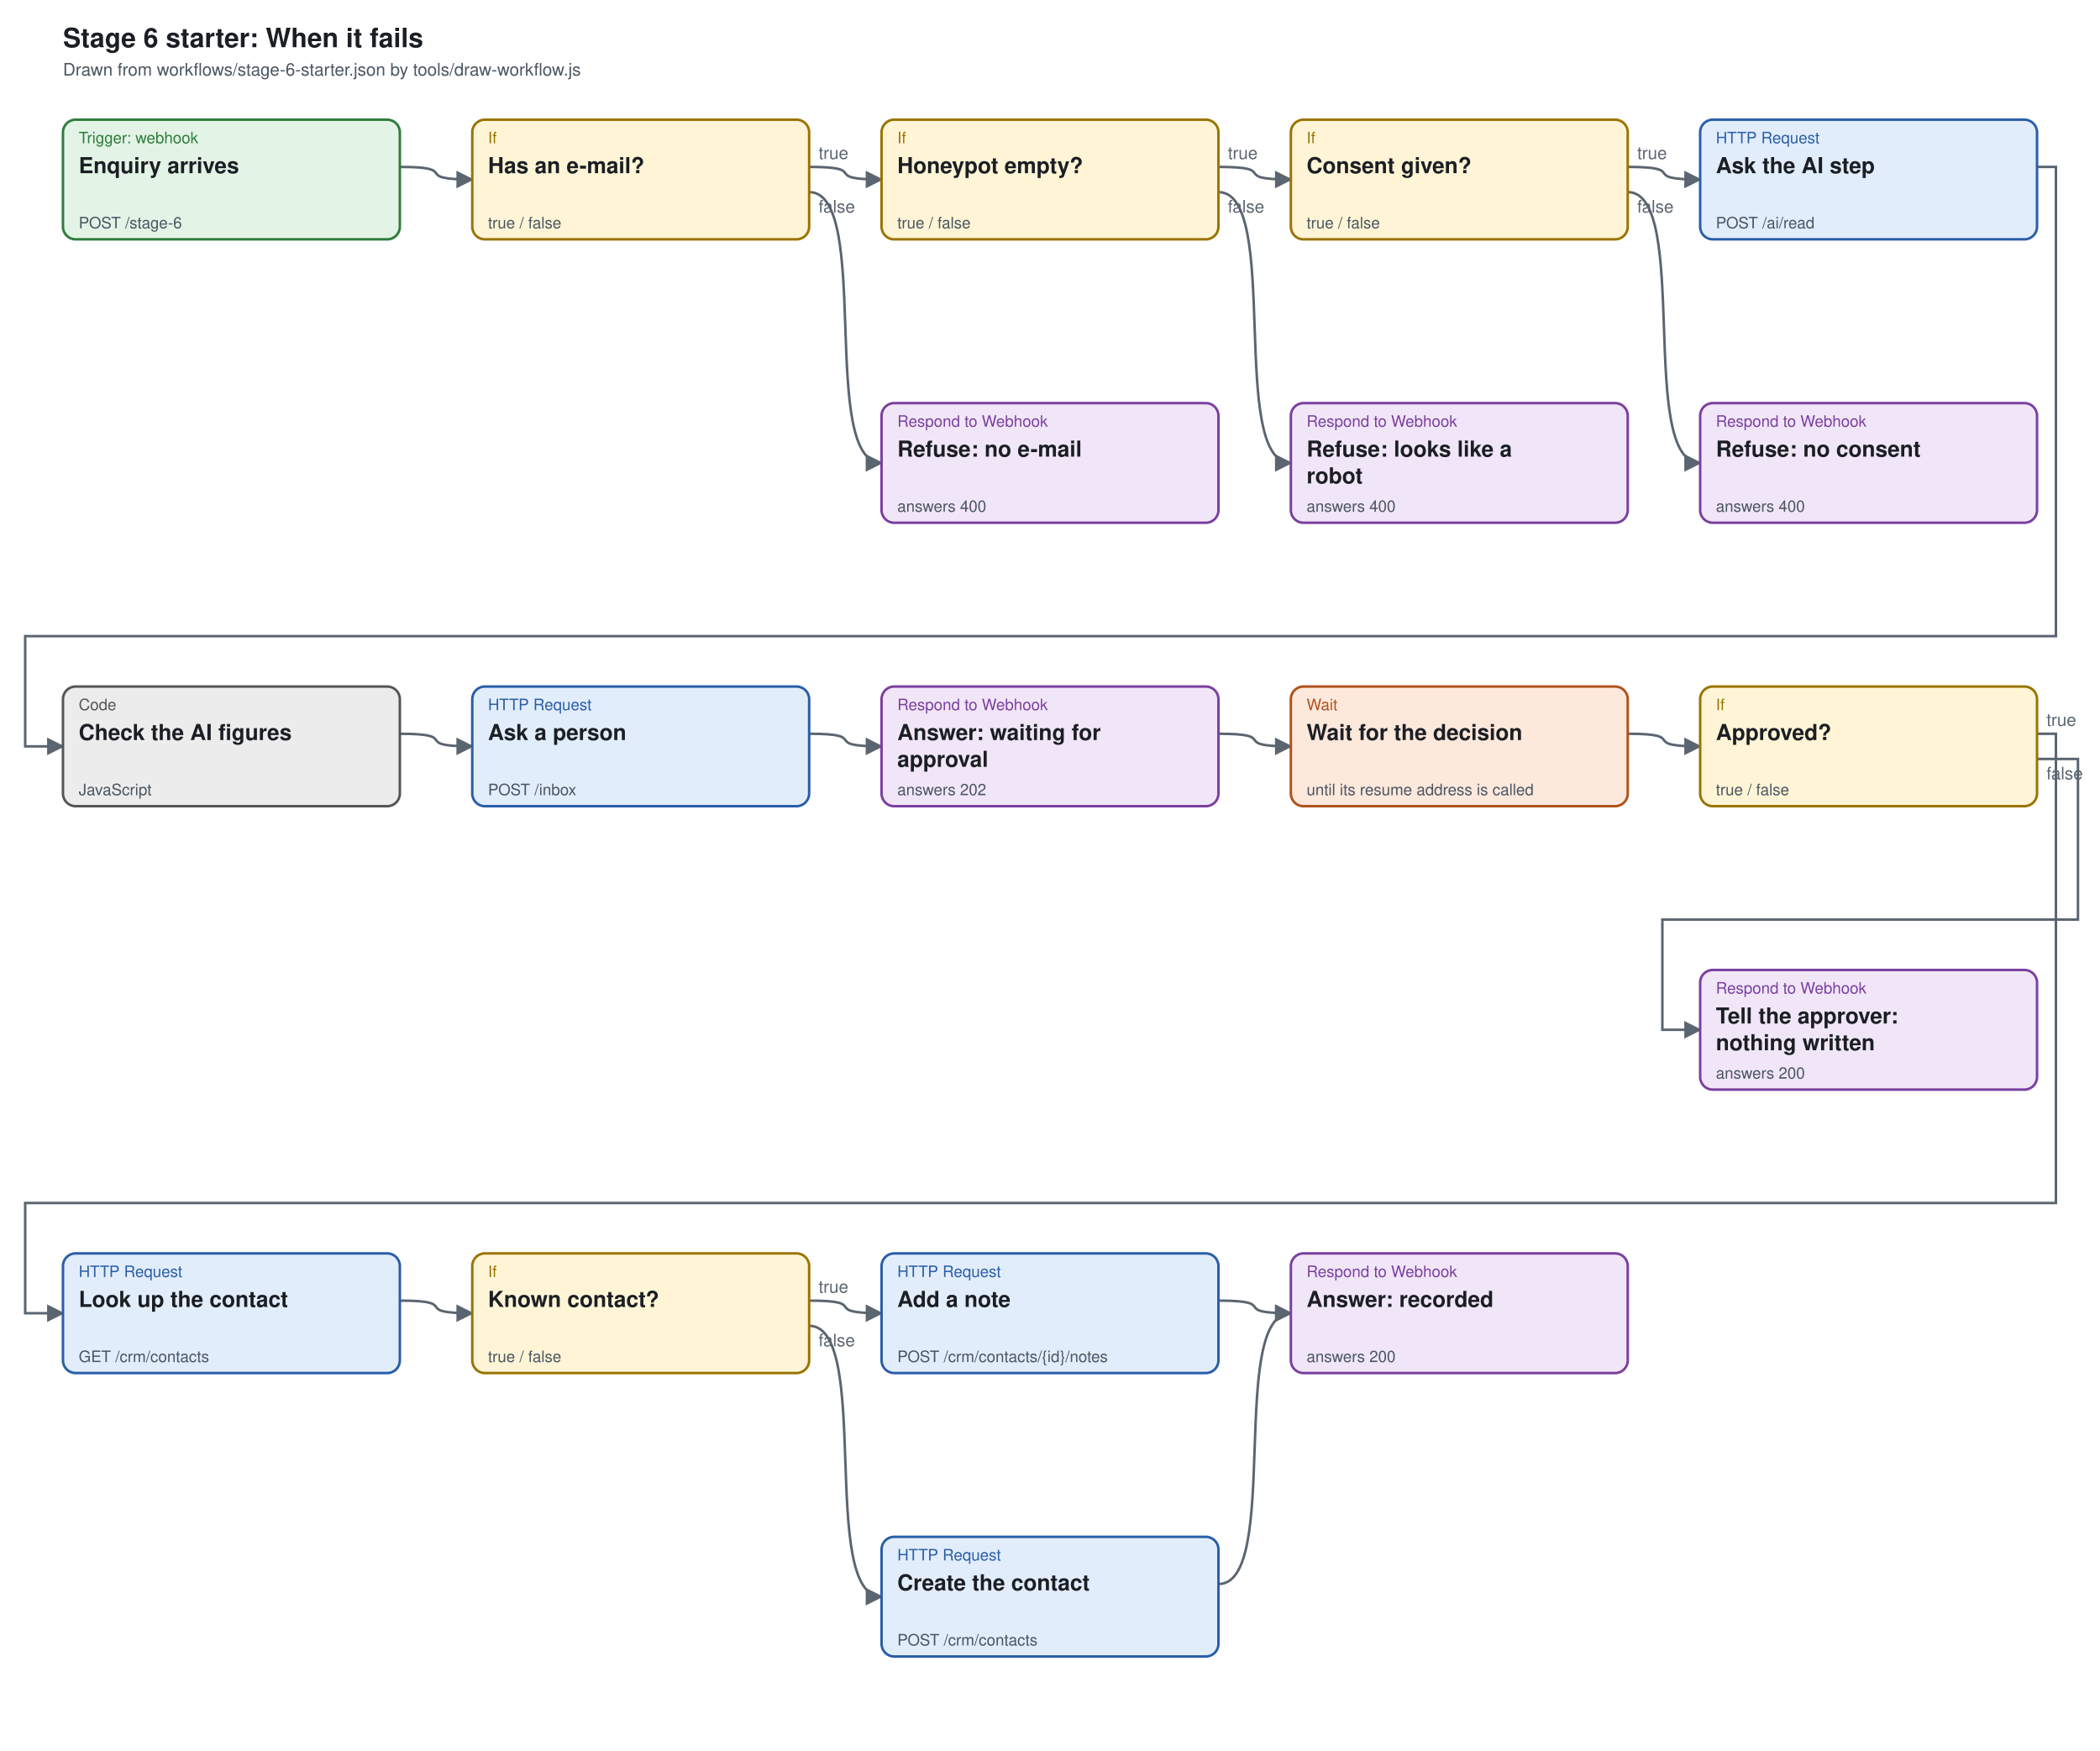
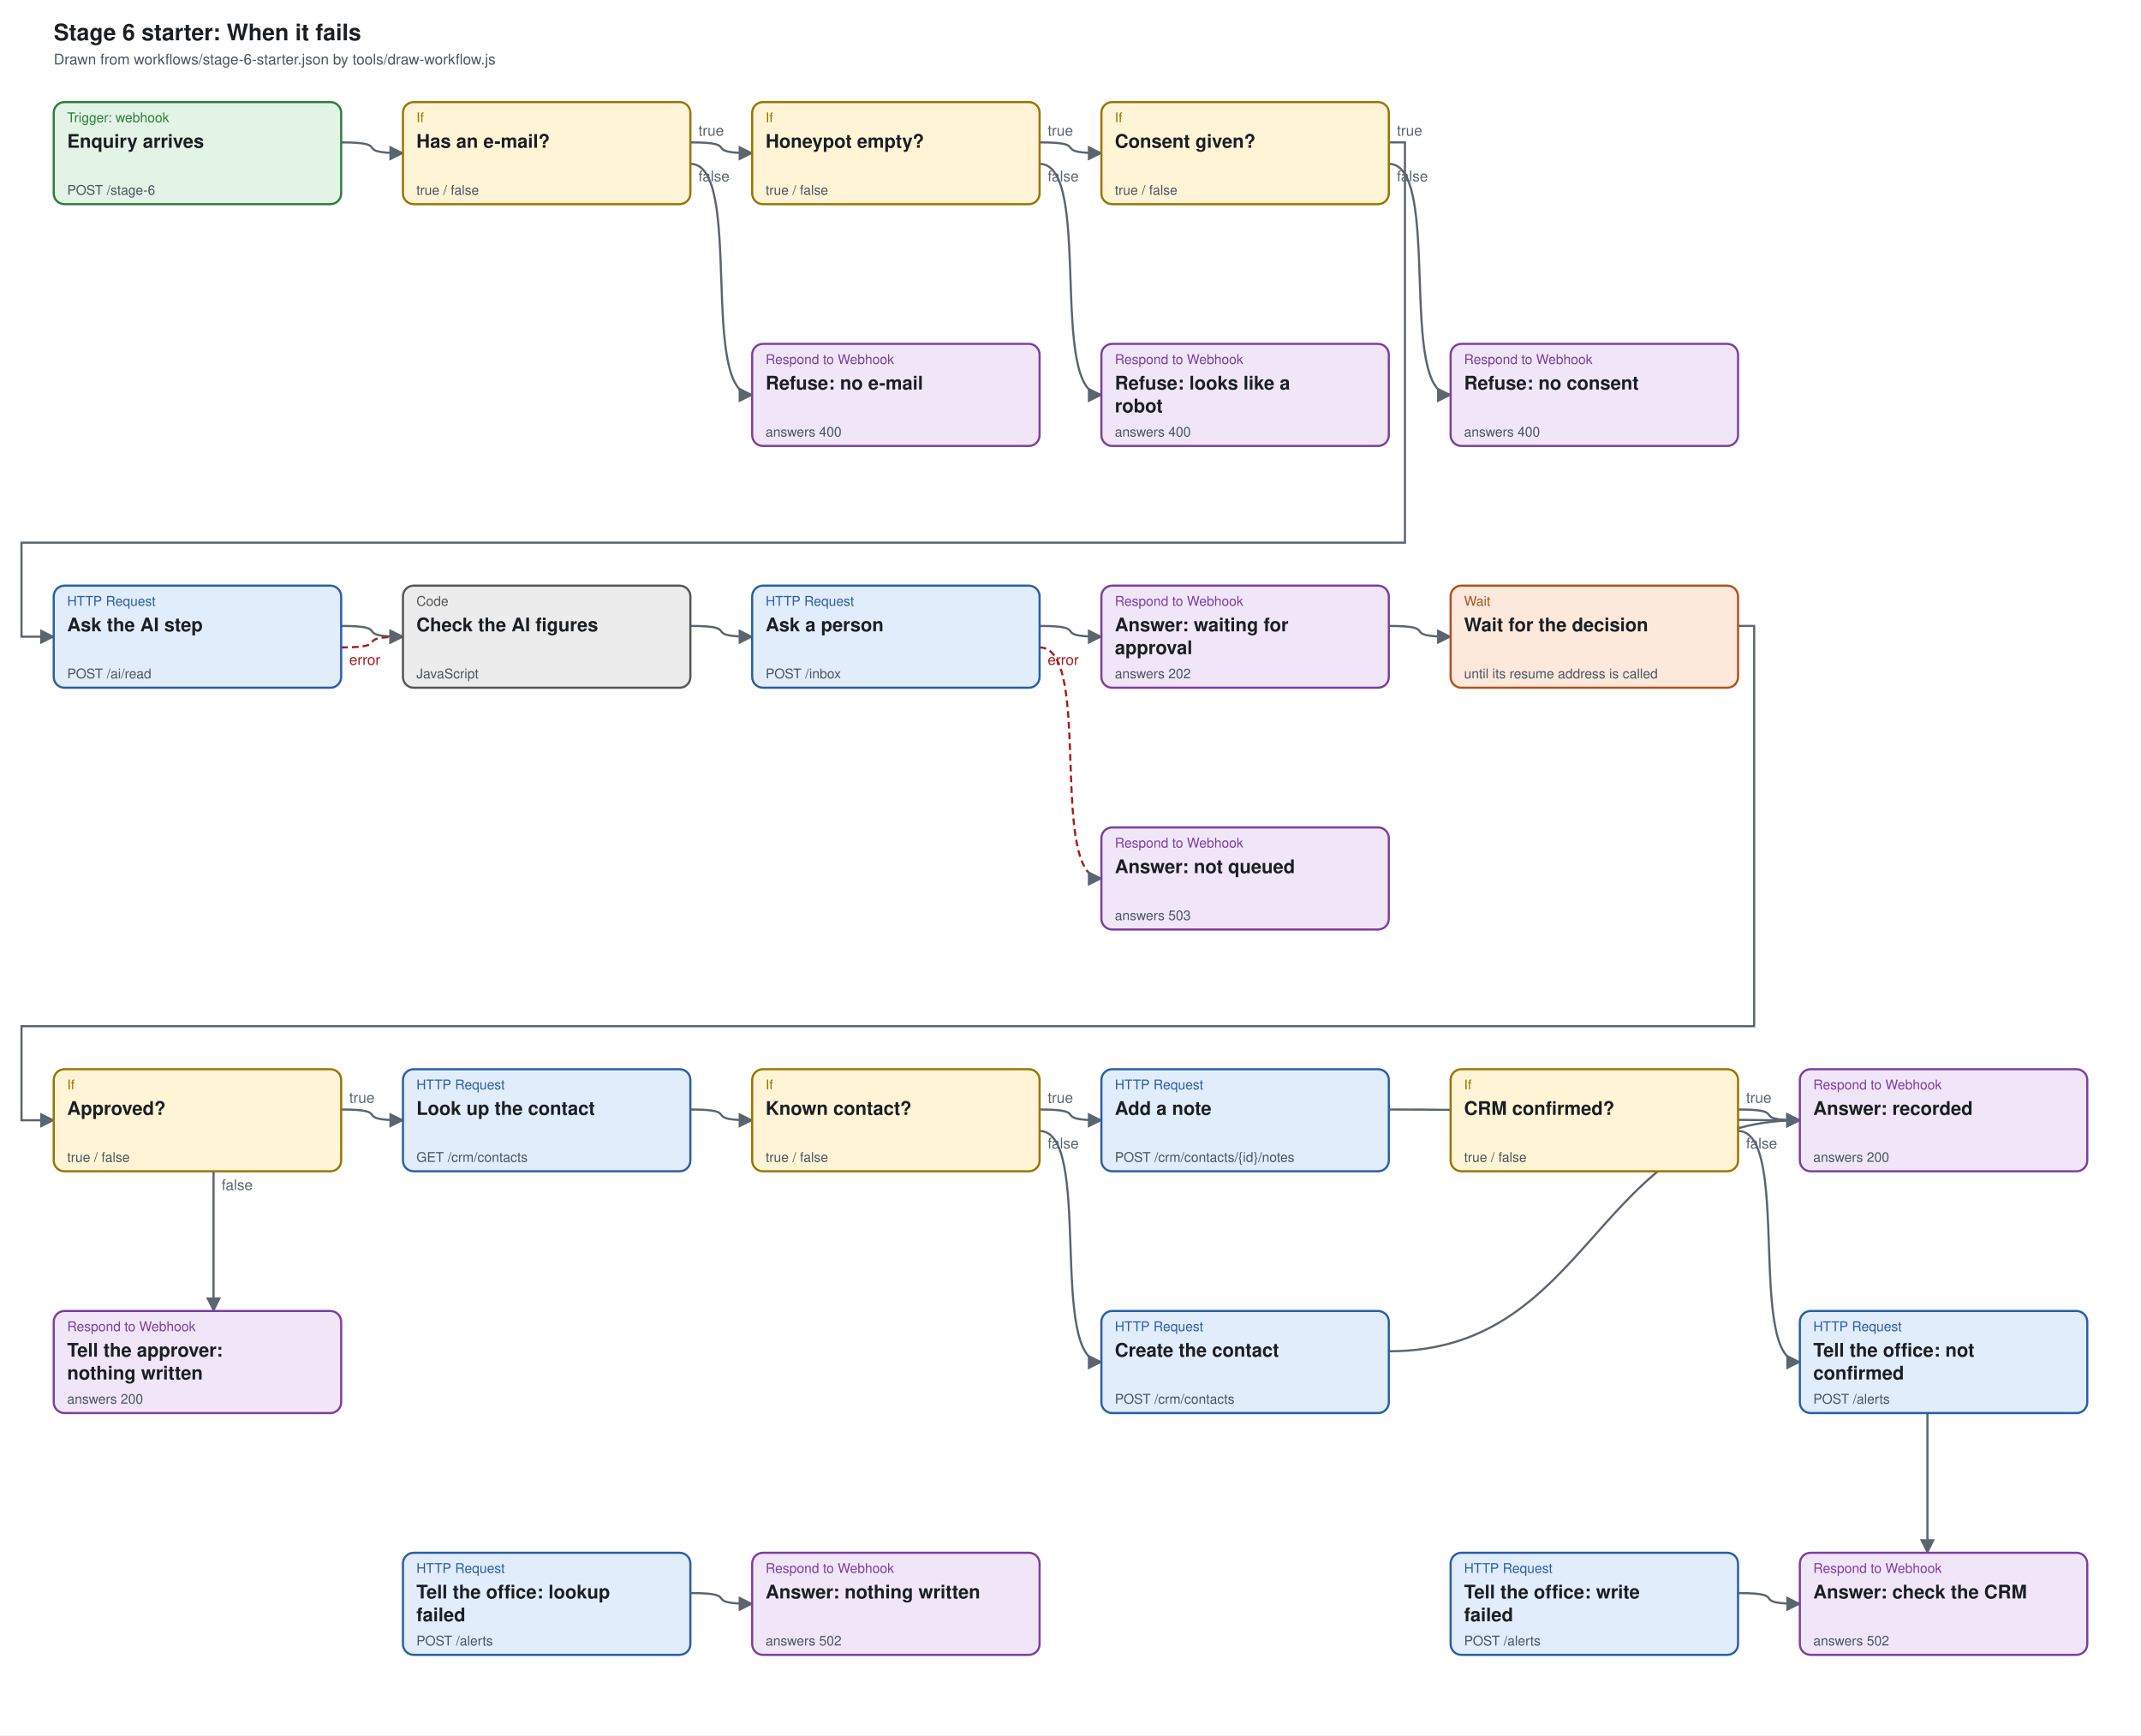
- <svg xmlns="http://www.w3.org/2000/svg" width="1334" height="1112" viewBox="0 0 1334 1112" role="img" aria-labelledby="t d" font-family="Helvetica, Arial, sans-serif">
+ <svg xmlns="http://www.w3.org/2000/svg" width="1594" height="1292" viewBox="0 0 1594 1292" role="img" aria-labelledby="t d" font-family="Helvetica, Arial, sans-serif">
  <defs>
    <marker id="arrow" viewBox="0 0 10 10" refX="9" refY="5" markerWidth="7" markerHeight="7" orient="auto-start-reverse">
      <path d="M 0 0 L 10 5 L 0 10 z" fill="#5b6570" />
    </marker>
  </defs>
-   <rect x="0" y="0" width="1334" height="1112" fill="#ffffff" />
+   <rect x="0" y="0" width="1594" height="1292" fill="#ffffff" />
  <text x="40" y="30" font-size="17" font-weight="bold" fill="#1b1f24">Stage 6 starter: When it fails</text>
  <text x="40" y="48" font-size="11" fill="#4a5561">Drawn from workflows/stage-6-starter.json by tools/draw-workflow.js</text>
  <path d="M 254 106 C 294 106, 260 114, 300 114" fill="none" stroke="#5b6570" stroke-width="1.6" marker-end="url(#arrow)" />
  <path d="M 514 106 C 554 106, 520 114, 560 114" fill="none" stroke="#5b6570" stroke-width="1.6" marker-end="url(#arrow)" />
  <text x="520" y="101" font-size="11" fill="#5b6570">true</text>
  <path d="M 514 122 C 554 122, 520 294, 560 294" fill="none" stroke="#5b6570" stroke-width="1.6" marker-end="url(#arrow)" />
  <text x="520" y="135" font-size="11" fill="#5b6570">false</text>
  <path d="M 774 106 C 814 106, 780 114, 820 114" fill="none" stroke="#5b6570" stroke-width="1.6" marker-end="url(#arrow)" />
  <text x="780" y="101" font-size="11" fill="#5b6570">true</text>
  <path d="M 774 122 C 814 122, 780 294, 820 294" fill="none" stroke="#5b6570" stroke-width="1.6" marker-end="url(#arrow)" />
  <text x="780" y="135" font-size="11" fill="#5b6570">false</text>
-   <path d="M 1034 106 C 1074 106, 1040 114, 1080 114" fill="none" stroke="#5b6570" stroke-width="1.6" marker-end="url(#arrow)" />
+   <path d="M 1034 106 L 1046 106 L 1046 404 L 16 404 L 16 474 L 40 474" fill="none" stroke="#5b6570" stroke-width="1.6" marker-end="url(#arrow)" />
  <text x="1040" y="101" font-size="11" fill="#5b6570">true</text>
  <path d="M 1034 122 C 1074 122, 1040 294, 1080 294" fill="none" stroke="#5b6570" stroke-width="1.6" marker-end="url(#arrow)" />
  <text x="1040" y="135" font-size="11" fill="#5b6570">false</text>
-   <path d="M 1294 106 L 1306 106 L 1306 404 L 16 404 L 16 474 L 40 474" fill="none" stroke="#5b6570" stroke-width="1.6" marker-end="url(#arrow)" />
  <path d="M 254 466 C 294 466, 260 474, 300 474" fill="none" stroke="#5b6570" stroke-width="1.6" marker-end="url(#arrow)" />
+   <path d="M 254 482 C 294 482, 260 474, 300 474" fill="none" stroke="#a12121" stroke-width="1.6" stroke-dasharray="5 3" marker-end="url(#arrow)" />
+   <text x="260" y="495" font-size="11" fill="#a12121">error</text>
  <path d="M 514 466 C 554 466, 520 474, 560 474" fill="none" stroke="#5b6570" stroke-width="1.6" marker-end="url(#arrow)" />
  <path d="M 774 466 C 814 466, 780 474, 820 474" fill="none" stroke="#5b6570" stroke-width="1.6" marker-end="url(#arrow)" />
+   <path d="M 774 482 C 814 482, 780 654, 820 654" fill="none" stroke="#a12121" stroke-width="1.6" stroke-dasharray="5 3" marker-end="url(#arrow)" />
+   <text x="780" y="495" font-size="11" fill="#a12121">error</text>
  <path d="M 1034 466 C 1074 466, 1040 474, 1080 474" fill="none" stroke="#5b6570" stroke-width="1.6" marker-end="url(#arrow)" />
  <path d="M 1294 466 L 1306 466 L 1306 764 L 16 764 L 16 834 L 40 834" fill="none" stroke="#5b6570" stroke-width="1.6" marker-end="url(#arrow)" />
-   <text x="1300" y="461" font-size="11" fill="#5b6570">true</text>
-   <path d="M 1294 482 L 1320 482 L 1320 584 L 1056 584 L 1056 654 L 1080 654" fill="none" stroke="#5b6570" stroke-width="1.6" marker-end="url(#arrow)" />
-   <text x="1300" y="495" font-size="11" fill="#5b6570">false</text>
  <path d="M 254 826 C 294 826, 260 834, 300 834" fill="none" stroke="#5b6570" stroke-width="1.6" marker-end="url(#arrow)" />
+   <text x="260" y="821" font-size="11" fill="#5b6570">true</text>
+   <path d="M 159 872 L 159 976" fill="none" stroke="#5b6570" stroke-width="1.6" marker-end="url(#arrow)" />
+   <text x="165" y="886" font-size="11" fill="#5b6570">false</text>
  <path d="M 514 826 C 554 826, 520 834, 560 834" fill="none" stroke="#5b6570" stroke-width="1.6" marker-end="url(#arrow)" />
-   <text x="520" y="821" font-size="11" fill="#5b6570">true</text>
-   <path d="M 514 842 C 554 842, 520 1014, 560 1014" fill="none" stroke="#5b6570" stroke-width="1.6" marker-end="url(#arrow)" />
-   <text x="520" y="855" font-size="11" fill="#5b6570">false</text>
  <path d="M 774 826 C 814 826, 780 834, 820 834" fill="none" stroke="#5b6570" stroke-width="1.6" marker-end="url(#arrow)" />
-   <path d="M 774 1006 C 814 1006, 780 834, 820 834" fill="none" stroke="#5b6570" stroke-width="1.6" marker-end="url(#arrow)" />
+   <text x="780" y="821" font-size="11" fill="#5b6570">true</text>
+   <path d="M 774 842 C 814 842, 780 1014, 820 1014" fill="none" stroke="#5b6570" stroke-width="1.6" marker-end="url(#arrow)" />
+   <text x="780" y="855" font-size="11" fill="#5b6570">false</text>
+   <path d="M 1034 826 C 1187 826, 1187 834, 1340 834" fill="none" stroke="#5b6570" stroke-width="1.6" marker-end="url(#arrow)" />
+   <path d="M 1034 1006 C 1187 1006, 1187 834, 1340 834" fill="none" stroke="#5b6570" stroke-width="1.6" marker-end="url(#arrow)" />
+   <path d="M 1294 826 C 1334 826, 1300 834, 1340 834" fill="none" stroke="#5b6570" stroke-width="1.6" marker-end="url(#arrow)" />
+   <text x="1300" y="821" font-size="11" fill="#5b6570">true</text>
+   <path d="M 1294 842 C 1334 842, 1300 1014, 1340 1014" fill="none" stroke="#5b6570" stroke-width="1.6" marker-end="url(#arrow)" />
+   <text x="1300" y="855" font-size="11" fill="#5b6570">false</text>
+   <path d="M 1435 1052 L 1435 1156" fill="none" stroke="#5b6570" stroke-width="1.6" marker-end="url(#arrow)" />
+   <path d="M 514 1186 C 554 1186, 520 1194, 560 1194" fill="none" stroke="#5b6570" stroke-width="1.6" marker-end="url(#arrow)" />
+   <path d="M 1294 1186 C 1334 1186, 1300 1194, 1340 1194" fill="none" stroke="#5b6570" stroke-width="1.6" marker-end="url(#arrow)" />
  <g>
    <rect x="40" y="76" width="214" height="76" rx="8" fill="#e3f4e6" stroke="#2e7d3c" stroke-width="1.6" />
    <text x="50" y="91" font-size="10" fill="#2e7d3c">Trigger: webhook</text>
    <text x="50" y="110" font-size="14" font-weight="bold" fill="#1b1f24">Enquiry arrives</text>
    <text x="50" y="145" font-size="10" fill="#4a5561">POST /stage-6</text>
  </g>
  <g>
    <rect x="300" y="76" width="214" height="76" rx="8" fill="#fff5d6" stroke="#9a7400" stroke-width="1.6" />
    <text x="310" y="91" font-size="10" fill="#9a7400">If</text>
    <text x="310" y="110" font-size="14" font-weight="bold" fill="#1b1f24">Has an e-mail?</text>
    <text x="310" y="145" font-size="10" fill="#4a5561">true / false</text>
  </g>
  <g>
    <rect x="560" y="76" width="214" height="76" rx="8" fill="#fff5d6" stroke="#9a7400" stroke-width="1.6" />
    <text x="570" y="91" font-size="10" fill="#9a7400">If</text>
    <text x="570" y="110" font-size="14" font-weight="bold" fill="#1b1f24">Honeypot empty?</text>
    <text x="570" y="145" font-size="10" fill="#4a5561">true / false</text>
  </g>
  <g>
    <rect x="820" y="76" width="214" height="76" rx="8" fill="#fff5d6" stroke="#9a7400" stroke-width="1.6" />
    <text x="830" y="91" font-size="10" fill="#9a7400">If</text>
    <text x="830" y="110" font-size="14" font-weight="bold" fill="#1b1f24">Consent given?</text>
    <text x="830" y="145" font-size="10" fill="#4a5561">true / false</text>
  </g>
  <g>
    <rect x="560" y="256" width="214" height="76" rx="8" fill="#f1e6f7" stroke="#7b3fa0" stroke-width="1.6" />
    <text x="570" y="271" font-size="10" fill="#7b3fa0">Respond to Webhook</text>
    <text x="570" y="290" font-size="14" font-weight="bold" fill="#1b1f24">Refuse: no e-mail</text>
    <text x="570" y="325" font-size="10" fill="#4a5561">answers 400</text>
  </g>
  <g>
    <rect x="820" y="256" width="214" height="76" rx="8" fill="#f1e6f7" stroke="#7b3fa0" stroke-width="1.6" />
    <text x="830" y="271" font-size="10" fill="#7b3fa0">Respond to Webhook</text>
    <text x="830" y="290" font-size="14" font-weight="bold" fill="#1b1f24">Refuse: looks like a</text>
    <text x="830" y="307" font-size="14" font-weight="bold" fill="#1b1f24">robot</text>
    <text x="830" y="325" font-size="10" fill="#4a5561">answers 400</text>
  </g>
  <g>
    <rect x="1080" y="256" width="214" height="76" rx="8" fill="#f1e6f7" stroke="#7b3fa0" stroke-width="1.6" />
    <text x="1090" y="271" font-size="10" fill="#7b3fa0">Respond to Webhook</text>
    <text x="1090" y="290" font-size="14" font-weight="bold" fill="#1b1f24">Refuse: no consent</text>
    <text x="1090" y="325" font-size="10" fill="#4a5561">answers 400</text>
  </g>
  <g>
-     <rect x="1080" y="76" width="214" height="76" rx="8" fill="#e2edfb" stroke="#2a5ea8" stroke-width="1.6" />
-     <text x="1090" y="91" font-size="10" fill="#2a5ea8">HTTP Request</text>
-     <text x="1090" y="110" font-size="14" font-weight="bold" fill="#1b1f24">Ask the AI step</text>
-     <text x="1090" y="145" font-size="10" fill="#4a5561">POST /ai/read</text>
-   </g>
-   <g>
-     <rect x="40" y="436" width="214" height="76" rx="8" fill="#ececec" stroke="#555555" stroke-width="1.6" />
-     <text x="50" y="451" font-size="10" fill="#555555">Code</text>
-     <text x="50" y="470" font-size="14" font-weight="bold" fill="#1b1f24">Check the AI figures</text>
-     <text x="50" y="505" font-size="10" fill="#4a5561">JavaScript</text>
-   </g>
-   <g>
-     <rect x="300" y="436" width="214" height="76" rx="8" fill="#e2edfb" stroke="#2a5ea8" stroke-width="1.6" />
-     <text x="310" y="451" font-size="10" fill="#2a5ea8">HTTP Request</text>
-     <text x="310" y="470" font-size="14" font-weight="bold" fill="#1b1f24">Ask a person</text>
-     <text x="310" y="505" font-size="10" fill="#4a5561">POST /inbox</text>
-   </g>
-   <g>
-     <rect x="560" y="436" width="214" height="76" rx="8" fill="#f1e6f7" stroke="#7b3fa0" stroke-width="1.6" />
-     <text x="570" y="451" font-size="10" fill="#7b3fa0">Respond to Webhook</text>
-     <text x="570" y="470" font-size="14" font-weight="bold" fill="#1b1f24">Answer: waiting for</text>
-     <text x="570" y="487" font-size="14" font-weight="bold" fill="#1b1f24">approval</text>
-     <text x="570" y="505" font-size="10" fill="#4a5561">answers 202</text>
-   </g>
-   <g>
-     <rect x="820" y="436" width="214" height="76" rx="8" fill="#fde8dc" stroke="#b0521d" stroke-width="1.6" />
-     <text x="830" y="451" font-size="10" fill="#b0521d">Wait</text>
-     <text x="830" y="470" font-size="14" font-weight="bold" fill="#1b1f24">Wait for the decision</text>
-     <text x="830" y="505" font-size="10" fill="#4a5561">until its resume address is called</text>
-   </g>
-   <g>
-     <rect x="1080" y="436" width="214" height="76" rx="8" fill="#fff5d6" stroke="#9a7400" stroke-width="1.6" />
-     <text x="1090" y="451" font-size="10" fill="#9a7400">If</text>
-     <text x="1090" y="470" font-size="14" font-weight="bold" fill="#1b1f24">Approved?</text>
-     <text x="1090" y="505" font-size="10" fill="#4a5561">true / false</text>
-   </g>
-   <g>
-     <rect x="1080" y="616" width="214" height="76" rx="8" fill="#f1e6f7" stroke="#7b3fa0" stroke-width="1.6" />
-     <text x="1090" y="631" font-size="10" fill="#7b3fa0">Respond to Webhook</text>
-     <text x="1090" y="650" font-size="14" font-weight="bold" fill="#1b1f24">Tell the approver:</text>
-     <text x="1090" y="667" font-size="14" font-weight="bold" fill="#1b1f24">nothing written</text>
-     <text x="1090" y="685" font-size="10" fill="#4a5561">answers 200</text>
-   </g>
-   <g>
-     <rect x="40" y="796" width="214" height="76" rx="8" fill="#e2edfb" stroke="#2a5ea8" stroke-width="1.6" />
-     <text x="50" y="811" font-size="10" fill="#2a5ea8">HTTP Request</text>
-     <text x="50" y="830" font-size="14" font-weight="bold" fill="#1b1f24">Look up the contact</text>
-     <text x="50" y="865" font-size="10" fill="#4a5561">GET /crm/contacts</text>
-   </g>
-   <g>
-     <rect x="300" y="796" width="214" height="76" rx="8" fill="#fff5d6" stroke="#9a7400" stroke-width="1.6" />
-     <text x="310" y="811" font-size="10" fill="#9a7400">If</text>
-     <text x="310" y="830" font-size="14" font-weight="bold" fill="#1b1f24">Known contact?</text>
-     <text x="310" y="865" font-size="10" fill="#4a5561">true / false</text>
-   </g>
-   <g>
-     <rect x="560" y="796" width="214" height="76" rx="8" fill="#e2edfb" stroke="#2a5ea8" stroke-width="1.6" />
-     <text x="570" y="811" font-size="10" fill="#2a5ea8">HTTP Request</text>
-     <text x="570" y="830" font-size="14" font-weight="bold" fill="#1b1f24">Add a note</text>
-     <text x="570" y="865" font-size="10" fill="#4a5561">POST /crm/contacts/{id}/notes</text>
-   </g>
-   <g>
-     <rect x="560" y="976" width="214" height="76" rx="8" fill="#e2edfb" stroke="#2a5ea8" stroke-width="1.6" />
-     <text x="570" y="991" font-size="10" fill="#2a5ea8">HTTP Request</text>
-     <text x="570" y="1010" font-size="14" font-weight="bold" fill="#1b1f24">Create the contact</text>
-     <text x="570" y="1045" font-size="10" fill="#4a5561">POST /crm/contacts</text>
-   </g>
-   <g>
-     <rect x="820" y="796" width="214" height="76" rx="8" fill="#f1e6f7" stroke="#7b3fa0" stroke-width="1.6" />
-     <text x="830" y="811" font-size="10" fill="#7b3fa0">Respond to Webhook</text>
-     <text x="830" y="830" font-size="14" font-weight="bold" fill="#1b1f24">Answer: recorded</text>
-     <text x="830" y="865" font-size="10" fill="#4a5561">answers 200</text>
+     <rect x="40" y="436" width="214" height="76" rx="8" fill="#e2edfb" stroke="#2a5ea8" stroke-width="1.6" />
+     <text x="50" y="451" font-size="10" fill="#2a5ea8">HTTP Request</text>
+     <text x="50" y="470" font-size="14" font-weight="bold" fill="#1b1f24">Ask the AI step</text>
+     <text x="50" y="505" font-size="10" fill="#4a5561">POST /ai/read</text>
+   </g>
+   <g>
+     <rect x="300" y="436" width="214" height="76" rx="8" fill="#ececec" stroke="#555555" stroke-width="1.6" />
+     <text x="310" y="451" font-size="10" fill="#555555">Code</text>
+     <text x="310" y="470" font-size="14" font-weight="bold" fill="#1b1f24">Check the AI figures</text>
+     <text x="310" y="505" font-size="10" fill="#4a5561">JavaScript</text>
+   </g>
+   <g>
+     <rect x="560" y="436" width="214" height="76" rx="8" fill="#e2edfb" stroke="#2a5ea8" stroke-width="1.6" />
+     <text x="570" y="451" font-size="10" fill="#2a5ea8">HTTP Request</text>
+     <text x="570" y="470" font-size="14" font-weight="bold" fill="#1b1f24">Ask a person</text>
+     <text x="570" y="505" font-size="10" fill="#4a5561">POST /inbox</text>
+   </g>
+   <g>
+     <rect x="820" y="436" width="214" height="76" rx="8" fill="#f1e6f7" stroke="#7b3fa0" stroke-width="1.6" />
+     <text x="830" y="451" font-size="10" fill="#7b3fa0">Respond to Webhook</text>
+     <text x="830" y="470" font-size="14" font-weight="bold" fill="#1b1f24">Answer: waiting for</text>
+     <text x="830" y="487" font-size="14" font-weight="bold" fill="#1b1f24">approval</text>
+     <text x="830" y="505" font-size="10" fill="#4a5561">answers 202</text>
+   </g>
+   <g>
+     <rect x="820" y="616" width="214" height="76" rx="8" fill="#f1e6f7" stroke="#7b3fa0" stroke-width="1.6" />
+     <text x="830" y="631" font-size="10" fill="#7b3fa0">Respond to Webhook</text>
+     <text x="830" y="650" font-size="14" font-weight="bold" fill="#1b1f24">Answer: not queued</text>
+     <text x="830" y="685" font-size="10" fill="#4a5561">answers 503</text>
+   </g>
+   <g>
+     <rect x="1080" y="436" width="214" height="76" rx="8" fill="#fde8dc" stroke="#b0521d" stroke-width="1.6" />
+     <text x="1090" y="451" font-size="10" fill="#b0521d">Wait</text>
+     <text x="1090" y="470" font-size="14" font-weight="bold" fill="#1b1f24">Wait for the decision</text>
+     <text x="1090" y="505" font-size="10" fill="#4a5561">until its resume address is called</text>
+   </g>
+   <g>
+     <rect x="40" y="796" width="214" height="76" rx="8" fill="#fff5d6" stroke="#9a7400" stroke-width="1.6" />
+     <text x="50" y="811" font-size="10" fill="#9a7400">If</text>
+     <text x="50" y="830" font-size="14" font-weight="bold" fill="#1b1f24">Approved?</text>
+     <text x="50" y="865" font-size="10" fill="#4a5561">true / false</text>
+   </g>
+   <g>
+     <rect x="40" y="976" width="214" height="76" rx="8" fill="#f1e6f7" stroke="#7b3fa0" stroke-width="1.6" />
+     <text x="50" y="991" font-size="10" fill="#7b3fa0">Respond to Webhook</text>
+     <text x="50" y="1010" font-size="14" font-weight="bold" fill="#1b1f24">Tell the approver:</text>
+     <text x="50" y="1027" font-size="14" font-weight="bold" fill="#1b1f24">nothing written</text>
+     <text x="50" y="1045" font-size="10" fill="#4a5561">answers 200</text>
+   </g>
+   <g>
+     <rect x="300" y="796" width="214" height="76" rx="8" fill="#e2edfb" stroke="#2a5ea8" stroke-width="1.6" />
+     <text x="310" y="811" font-size="10" fill="#2a5ea8">HTTP Request</text>
+     <text x="310" y="830" font-size="14" font-weight="bold" fill="#1b1f24">Look up the contact</text>
+     <text x="310" y="865" font-size="10" fill="#4a5561">GET /crm/contacts</text>
+   </g>
+   <g>
+     <rect x="560" y="796" width="214" height="76" rx="8" fill="#fff5d6" stroke="#9a7400" stroke-width="1.6" />
+     <text x="570" y="811" font-size="10" fill="#9a7400">If</text>
+     <text x="570" y="830" font-size="14" font-weight="bold" fill="#1b1f24">Known contact?</text>
+     <text x="570" y="865" font-size="10" fill="#4a5561">true / false</text>
+   </g>
+   <g>
+     <rect x="820" y="796" width="214" height="76" rx="8" fill="#e2edfb" stroke="#2a5ea8" stroke-width="1.6" />
+     <text x="830" y="811" font-size="10" fill="#2a5ea8">HTTP Request</text>
+     <text x="830" y="830" font-size="14" font-weight="bold" fill="#1b1f24">Add a note</text>
+     <text x="830" y="865" font-size="10" fill="#4a5561">POST /crm/contacts/{id}/notes</text>
+   </g>
+   <g>
+     <rect x="820" y="976" width="214" height="76" rx="8" fill="#e2edfb" stroke="#2a5ea8" stroke-width="1.6" />
+     <text x="830" y="991" font-size="10" fill="#2a5ea8">HTTP Request</text>
+     <text x="830" y="1010" font-size="14" font-weight="bold" fill="#1b1f24">Create the contact</text>
+     <text x="830" y="1045" font-size="10" fill="#4a5561">POST /crm/contacts</text>
+   </g>
+   <g>
+     <rect x="1340" y="796" width="214" height="76" rx="8" fill="#f1e6f7" stroke="#7b3fa0" stroke-width="1.6" />
+     <text x="1350" y="811" font-size="10" fill="#7b3fa0">Respond to Webhook</text>
+     <text x="1350" y="830" font-size="14" font-weight="bold" fill="#1b1f24">Answer: recorded</text>
+     <text x="1350" y="865" font-size="10" fill="#4a5561">answers 200</text>
+   </g>
+   <g>
+     <rect x="1080" y="796" width="214" height="76" rx="8" fill="#fff5d6" stroke="#9a7400" stroke-width="1.6" />
+     <text x="1090" y="811" font-size="10" fill="#9a7400">If</text>
+     <text x="1090" y="830" font-size="14" font-weight="bold" fill="#1b1f24">CRM confirmed?</text>
+     <text x="1090" y="865" font-size="10" fill="#4a5561">true / false</text>
+   </g>
+   <g>
+     <rect x="300" y="1156" width="214" height="76" rx="8" fill="#e2edfb" stroke="#2a5ea8" stroke-width="1.6" />
+     <text x="310" y="1171" font-size="10" fill="#2a5ea8">HTTP Request</text>
+     <text x="310" y="1190" font-size="14" font-weight="bold" fill="#1b1f24">Tell the office: lookup</text>
+     <text x="310" y="1207" font-size="14" font-weight="bold" fill="#1b1f24">failed</text>
+     <text x="310" y="1225" font-size="10" fill="#4a5561">POST /alerts</text>
+   </g>
+   <g>
+     <rect x="560" y="1156" width="214" height="76" rx="8" fill="#f1e6f7" stroke="#7b3fa0" stroke-width="1.6" />
+     <text x="570" y="1171" font-size="10" fill="#7b3fa0">Respond to Webhook</text>
+     <text x="570" y="1190" font-size="14" font-weight="bold" fill="#1b1f24">Answer: nothing written</text>
+     <text x="570" y="1225" font-size="10" fill="#4a5561">answers 502</text>
+   </g>
+   <g>
+     <rect x="1080" y="1156" width="214" height="76" rx="8" fill="#e2edfb" stroke="#2a5ea8" stroke-width="1.6" />
+     <text x="1090" y="1171" font-size="10" fill="#2a5ea8">HTTP Request</text>
+     <text x="1090" y="1190" font-size="14" font-weight="bold" fill="#1b1f24">Tell the office: write</text>
+     <text x="1090" y="1207" font-size="14" font-weight="bold" fill="#1b1f24">failed</text>
+     <text x="1090" y="1225" font-size="10" fill="#4a5561">POST /alerts</text>
+   </g>
+   <g>
+     <rect x="1340" y="976" width="214" height="76" rx="8" fill="#e2edfb" stroke="#2a5ea8" stroke-width="1.6" />
+     <text x="1350" y="991" font-size="10" fill="#2a5ea8">HTTP Request</text>
+     <text x="1350" y="1010" font-size="14" font-weight="bold" fill="#1b1f24">Tell the office: not</text>
+     <text x="1350" y="1027" font-size="14" font-weight="bold" fill="#1b1f24">confirmed</text>
+     <text x="1350" y="1045" font-size="10" fill="#4a5561">POST /alerts</text>
+   </g>
+   <g>
+     <rect x="1340" y="1156" width="214" height="76" rx="8" fill="#f1e6f7" stroke="#7b3fa0" stroke-width="1.6" />
+     <text x="1350" y="1171" font-size="10" fill="#7b3fa0">Respond to Webhook</text>
+     <text x="1350" y="1190" font-size="14" font-weight="bold" fill="#1b1f24">Answer: check the CRM</text>
+     <text x="1350" y="1225" font-size="10" fill="#4a5561">answers 502</text>
  </g>
</svg>
